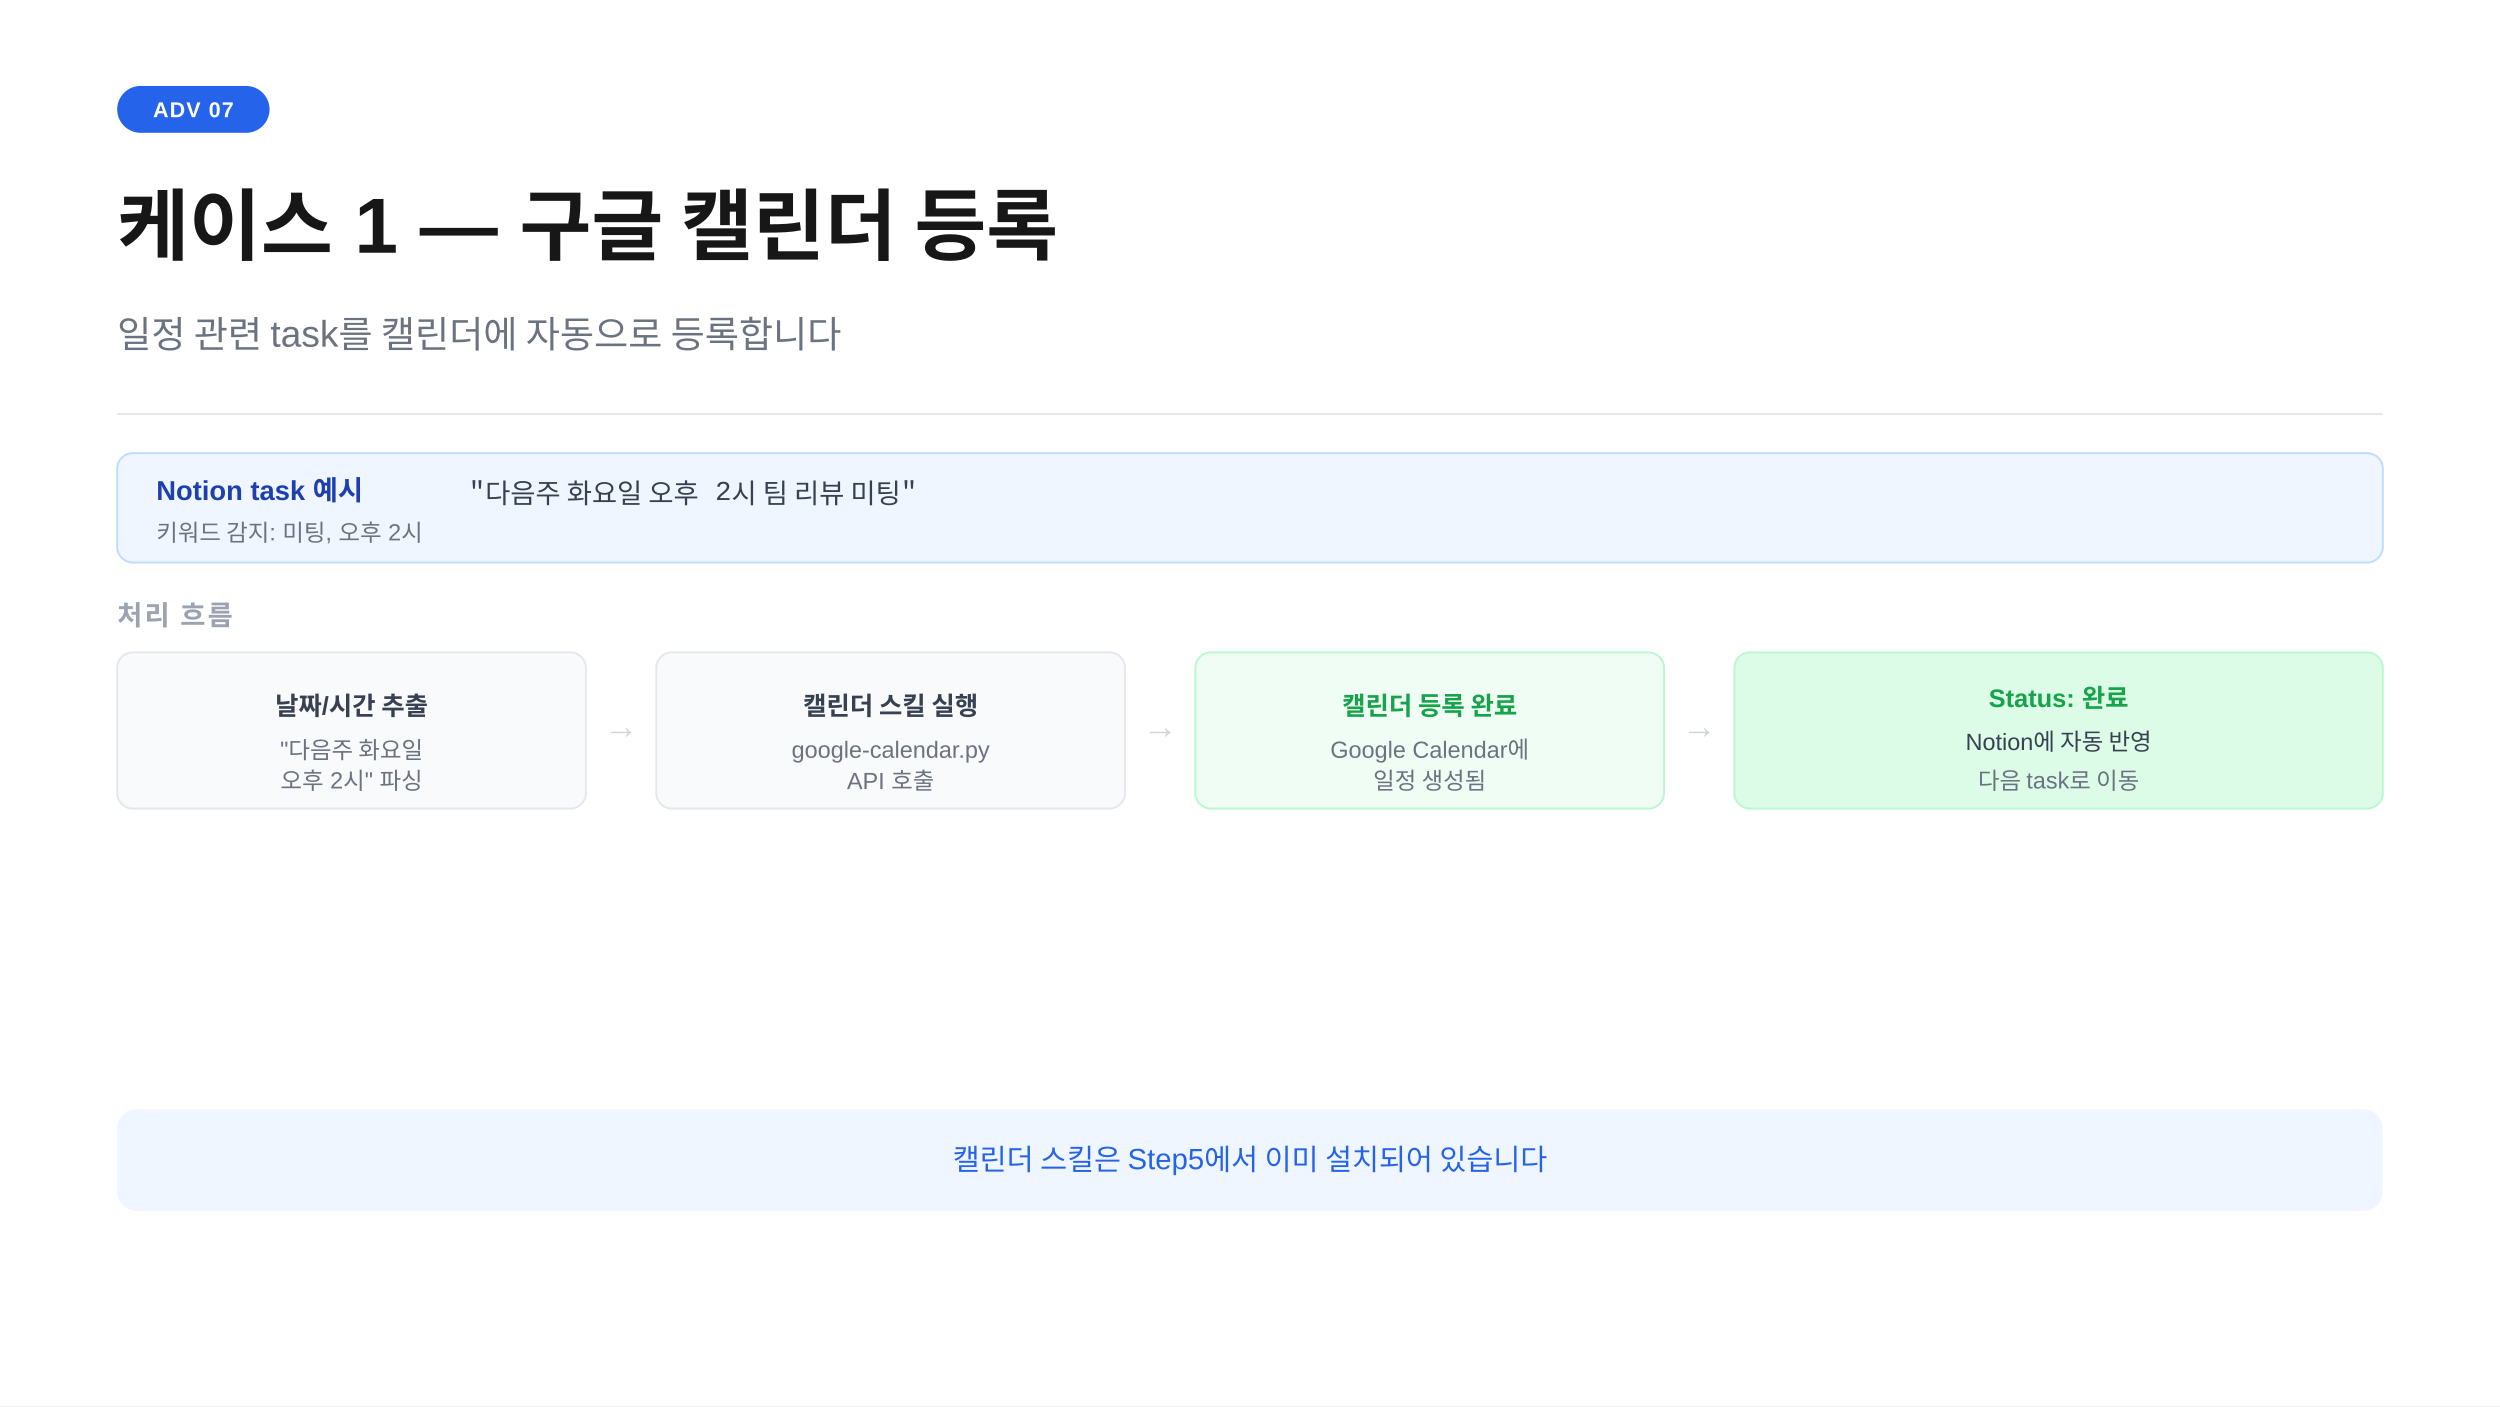
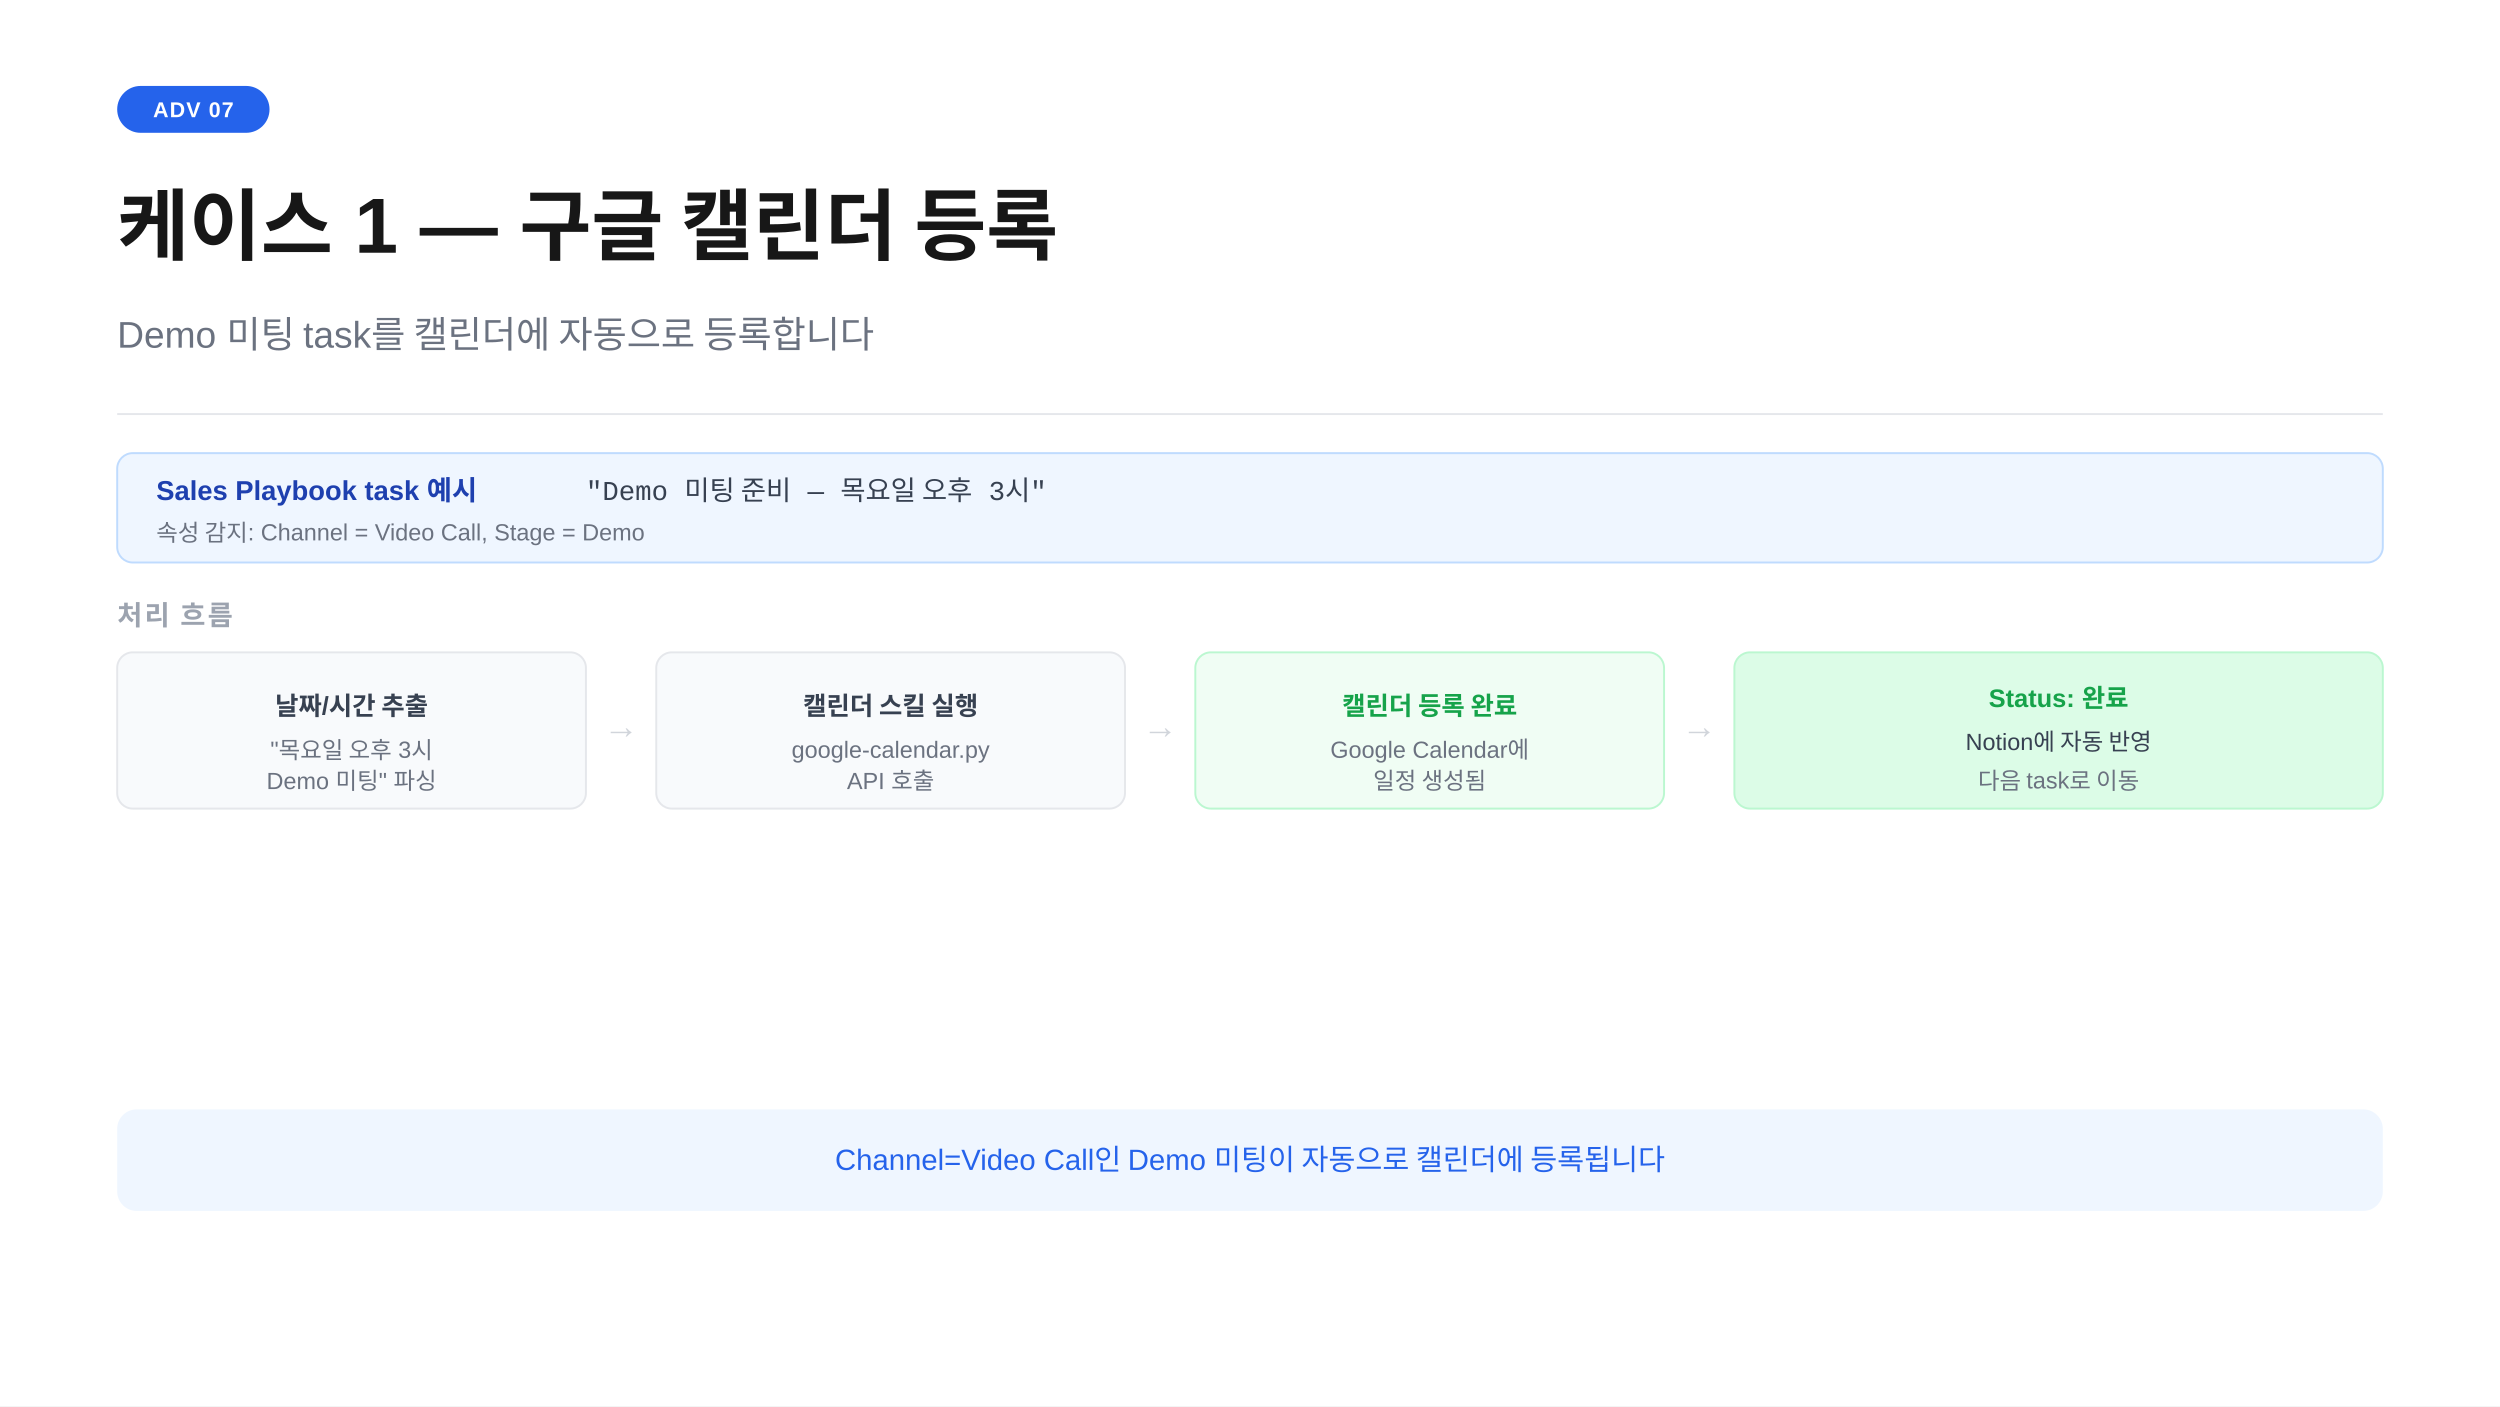
<svg xmlns="http://www.w3.org/2000/svg" width="1280" height="720" viewBox="0 0 1280 720">
  <rect width="1280" height="720" fill="#ffffff" />
  <rect x="60" y="44" width="78" height="24" rx="12" fill="#2563eb" />
  <text x="99" y="60" text-anchor="middle" font-family="-apple-system,BlinkMacSystemFont,'Segoe UI',Arial,sans-serif" font-size="11" font-weight="700" fill="#ffffff" letter-spacing="0.05em">ADV 07</text>
  <text x="60" y="130" font-family="-apple-system,BlinkMacSystemFont,'Segoe UI',Arial,sans-serif" font-size="40" font-weight="700" fill="#171717">케이스 1 — 구글 캘린더 등록</text>
-   <text x="60" y="178" font-family="-apple-system,BlinkMacSystemFont,'Segoe UI',Arial,sans-serif" font-size="19" fill="#6b7280">일정 관련 task를 캘린더에 자동으로 등록합니다</text>
+   <text x="60" y="178" font-family="-apple-system,BlinkMacSystemFont,'Segoe UI',Arial,sans-serif" font-size="19" fill="#6b7280">Demo 미팅 task를 캘린더에 자동으로 등록합니다</text>
  <line x1="60" y1="212" x2="1220" y2="212" stroke="#e5e7eb" stroke-width="1" />
  <rect x="60" y="232" width="1160" height="56" rx="8" fill="#eff6ff" stroke="#bfdbfe" stroke-width="1" />
-   <text x="80" y="256" font-family="-apple-system,BlinkMacSystemFont,'Segoe UI',Arial,sans-serif" font-size="14" font-weight="700" fill="#1e40af">Notion task 예시</text>
-   <text x="240" y="256" font-family="'Courier New',Courier,monospace" font-size="14" fill="#374151">"다음주 화요일 오후 2시 팀 리뷰 미팅"</text>
-   <text x="80" y="277" font-family="-apple-system,BlinkMacSystemFont,'Segoe UI',Arial,sans-serif" font-size="12" fill="#6b7280">키워드 감지: 미팅, 오후 2시</text>
+   <text x="80" y="256" font-family="-apple-system,BlinkMacSystemFont,'Segoe UI',Arial,sans-serif" font-size="14" font-weight="700" fill="#1e40af">Sales Playbook task 예시</text>
+   <text x="300" y="256" font-family="'Courier New',Courier,monospace" font-size="14" fill="#374151">"Demo 미팅 준비 — 목요일 오후 3시"</text>
+   <text x="80" y="277" font-family="-apple-system,BlinkMacSystemFont,'Segoe UI',Arial,sans-serif" font-size="12" fill="#6b7280">속성 감지: Channel = Video Call, Stage = Demo</text>
  <text x="60" y="320" font-family="-apple-system,BlinkMacSystemFont,'Segoe UI',Arial,sans-serif" font-size="14" font-weight="600" fill="#9ca3af" letter-spacing="0.08em">처리 흐름</text>
  <rect x="60" y="334" width="240" height="80" rx="8" fill="#f8fafc" stroke="#e5e7eb" stroke-width="1" />
  <text x="180" y="366" text-anchor="middle" font-family="-apple-system,BlinkMacSystemFont,'Segoe UI',Arial,sans-serif" font-size="13" font-weight="700" fill="#374151">날짜/시간 추출</text>
-   <text x="180" y="388" text-anchor="middle" font-family="-apple-system,BlinkMacSystemFont,'Segoe UI',Arial,sans-serif" font-size="12" fill="#6b7280">"다음주 화요일</text>
-   <text x="180" y="404" text-anchor="middle" font-family="-apple-system,BlinkMacSystemFont,'Segoe UI',Arial,sans-serif" font-size="12" fill="#6b7280">오후 2시" 파싱</text>
+   <text x="180" y="388" text-anchor="middle" font-family="-apple-system,BlinkMacSystemFont,'Segoe UI',Arial,sans-serif" font-size="12" fill="#6b7280">"목요일 오후 3시</text>
+   <text x="180" y="404" text-anchor="middle" font-family="-apple-system,BlinkMacSystemFont,'Segoe UI',Arial,sans-serif" font-size="12" fill="#6b7280">Demo 미팅" 파싱</text>
  <text x="318" y="378" text-anchor="middle" font-family="-apple-system,BlinkMacSystemFont,'Segoe UI',Arial,sans-serif" font-size="18" fill="#d1d5db">→</text>
  <rect x="336" y="334" width="240" height="80" rx="8" fill="#f8fafc" stroke="#e5e7eb" stroke-width="1" />
  <text x="456" y="366" text-anchor="middle" font-family="-apple-system,BlinkMacSystemFont,'Segoe UI',Arial,sans-serif" font-size="13" font-weight="700" fill="#374151">캘린더 스킬 실행</text>
  <text x="456" y="388" text-anchor="middle" font-family="-apple-system,BlinkMacSystemFont,'Segoe UI',Arial,sans-serif" font-size="12" fill="#6b7280">google-calendar.py</text>
  <text x="456" y="404" text-anchor="middle" font-family="-apple-system,BlinkMacSystemFont,'Segoe UI',Arial,sans-serif" font-size="12" fill="#6b7280">API 호출</text>
  <text x="594" y="378" text-anchor="middle" font-family="-apple-system,BlinkMacSystemFont,'Segoe UI',Arial,sans-serif" font-size="18" fill="#d1d5db">→</text>
  <rect x="612" y="334" width="240" height="80" rx="8" fill="#f0fdf4" stroke="#bbf7d0" stroke-width="1" />
  <text x="732" y="366" text-anchor="middle" font-family="-apple-system,BlinkMacSystemFont,'Segoe UI',Arial,sans-serif" font-size="13" font-weight="700" fill="#16a34a">캘린더 등록 완료</text>
  <text x="732" y="388" text-anchor="middle" font-family="-apple-system,BlinkMacSystemFont,'Segoe UI',Arial,sans-serif" font-size="12" fill="#6b7280">Google Calendar에</text>
  <text x="732" y="404" text-anchor="middle" font-family="-apple-system,BlinkMacSystemFont,'Segoe UI',Arial,sans-serif" font-size="12" fill="#6b7280">일정 생성됨</text>
  <text x="870" y="378" text-anchor="middle" font-family="-apple-system,BlinkMacSystemFont,'Segoe UI',Arial,sans-serif" font-size="18" fill="#d1d5db">→</text>
  <rect x="888" y="334" width="332" height="80" rx="8" fill="#dcfce7" stroke="#bbf7d0" stroke-width="1" />
  <text x="1054" y="362" text-anchor="middle" font-family="-apple-system,BlinkMacSystemFont,'Segoe UI',Arial,sans-serif" font-size="13" font-weight="700" fill="#16a34a">Status: 완료</text>
  <text x="1054" y="384" text-anchor="middle" font-family="-apple-system,BlinkMacSystemFont,'Segoe UI',Arial,sans-serif" font-size="12" fill="#374151">Notion에 자동 반영</text>
  <text x="1054" y="404" text-anchor="middle" font-family="-apple-system,BlinkMacSystemFont,'Segoe UI',Arial,sans-serif" font-size="12" fill="#6b7280">다음 task로 이동</text>
  <rect x="60" y="568" width="1160" height="52" rx="10" fill="#eff6ff" />
-   <text x="640" y="599" text-anchor="middle" font-family="-apple-system,BlinkMacSystemFont,'Segoe UI',Arial,sans-serif" font-size="15" fill="#2563eb">캘린더 스킬은 Step5에서 이미 설치되어 있습니다</text>
+   <text x="640" y="599" text-anchor="middle" font-family="-apple-system,BlinkMacSystemFont,'Segoe UI',Arial,sans-serif" font-size="15" fill="#2563eb">Channel=Video Call인 Demo 미팅이 자동으로 캘린더에 등록됩니다</text>
</svg>
